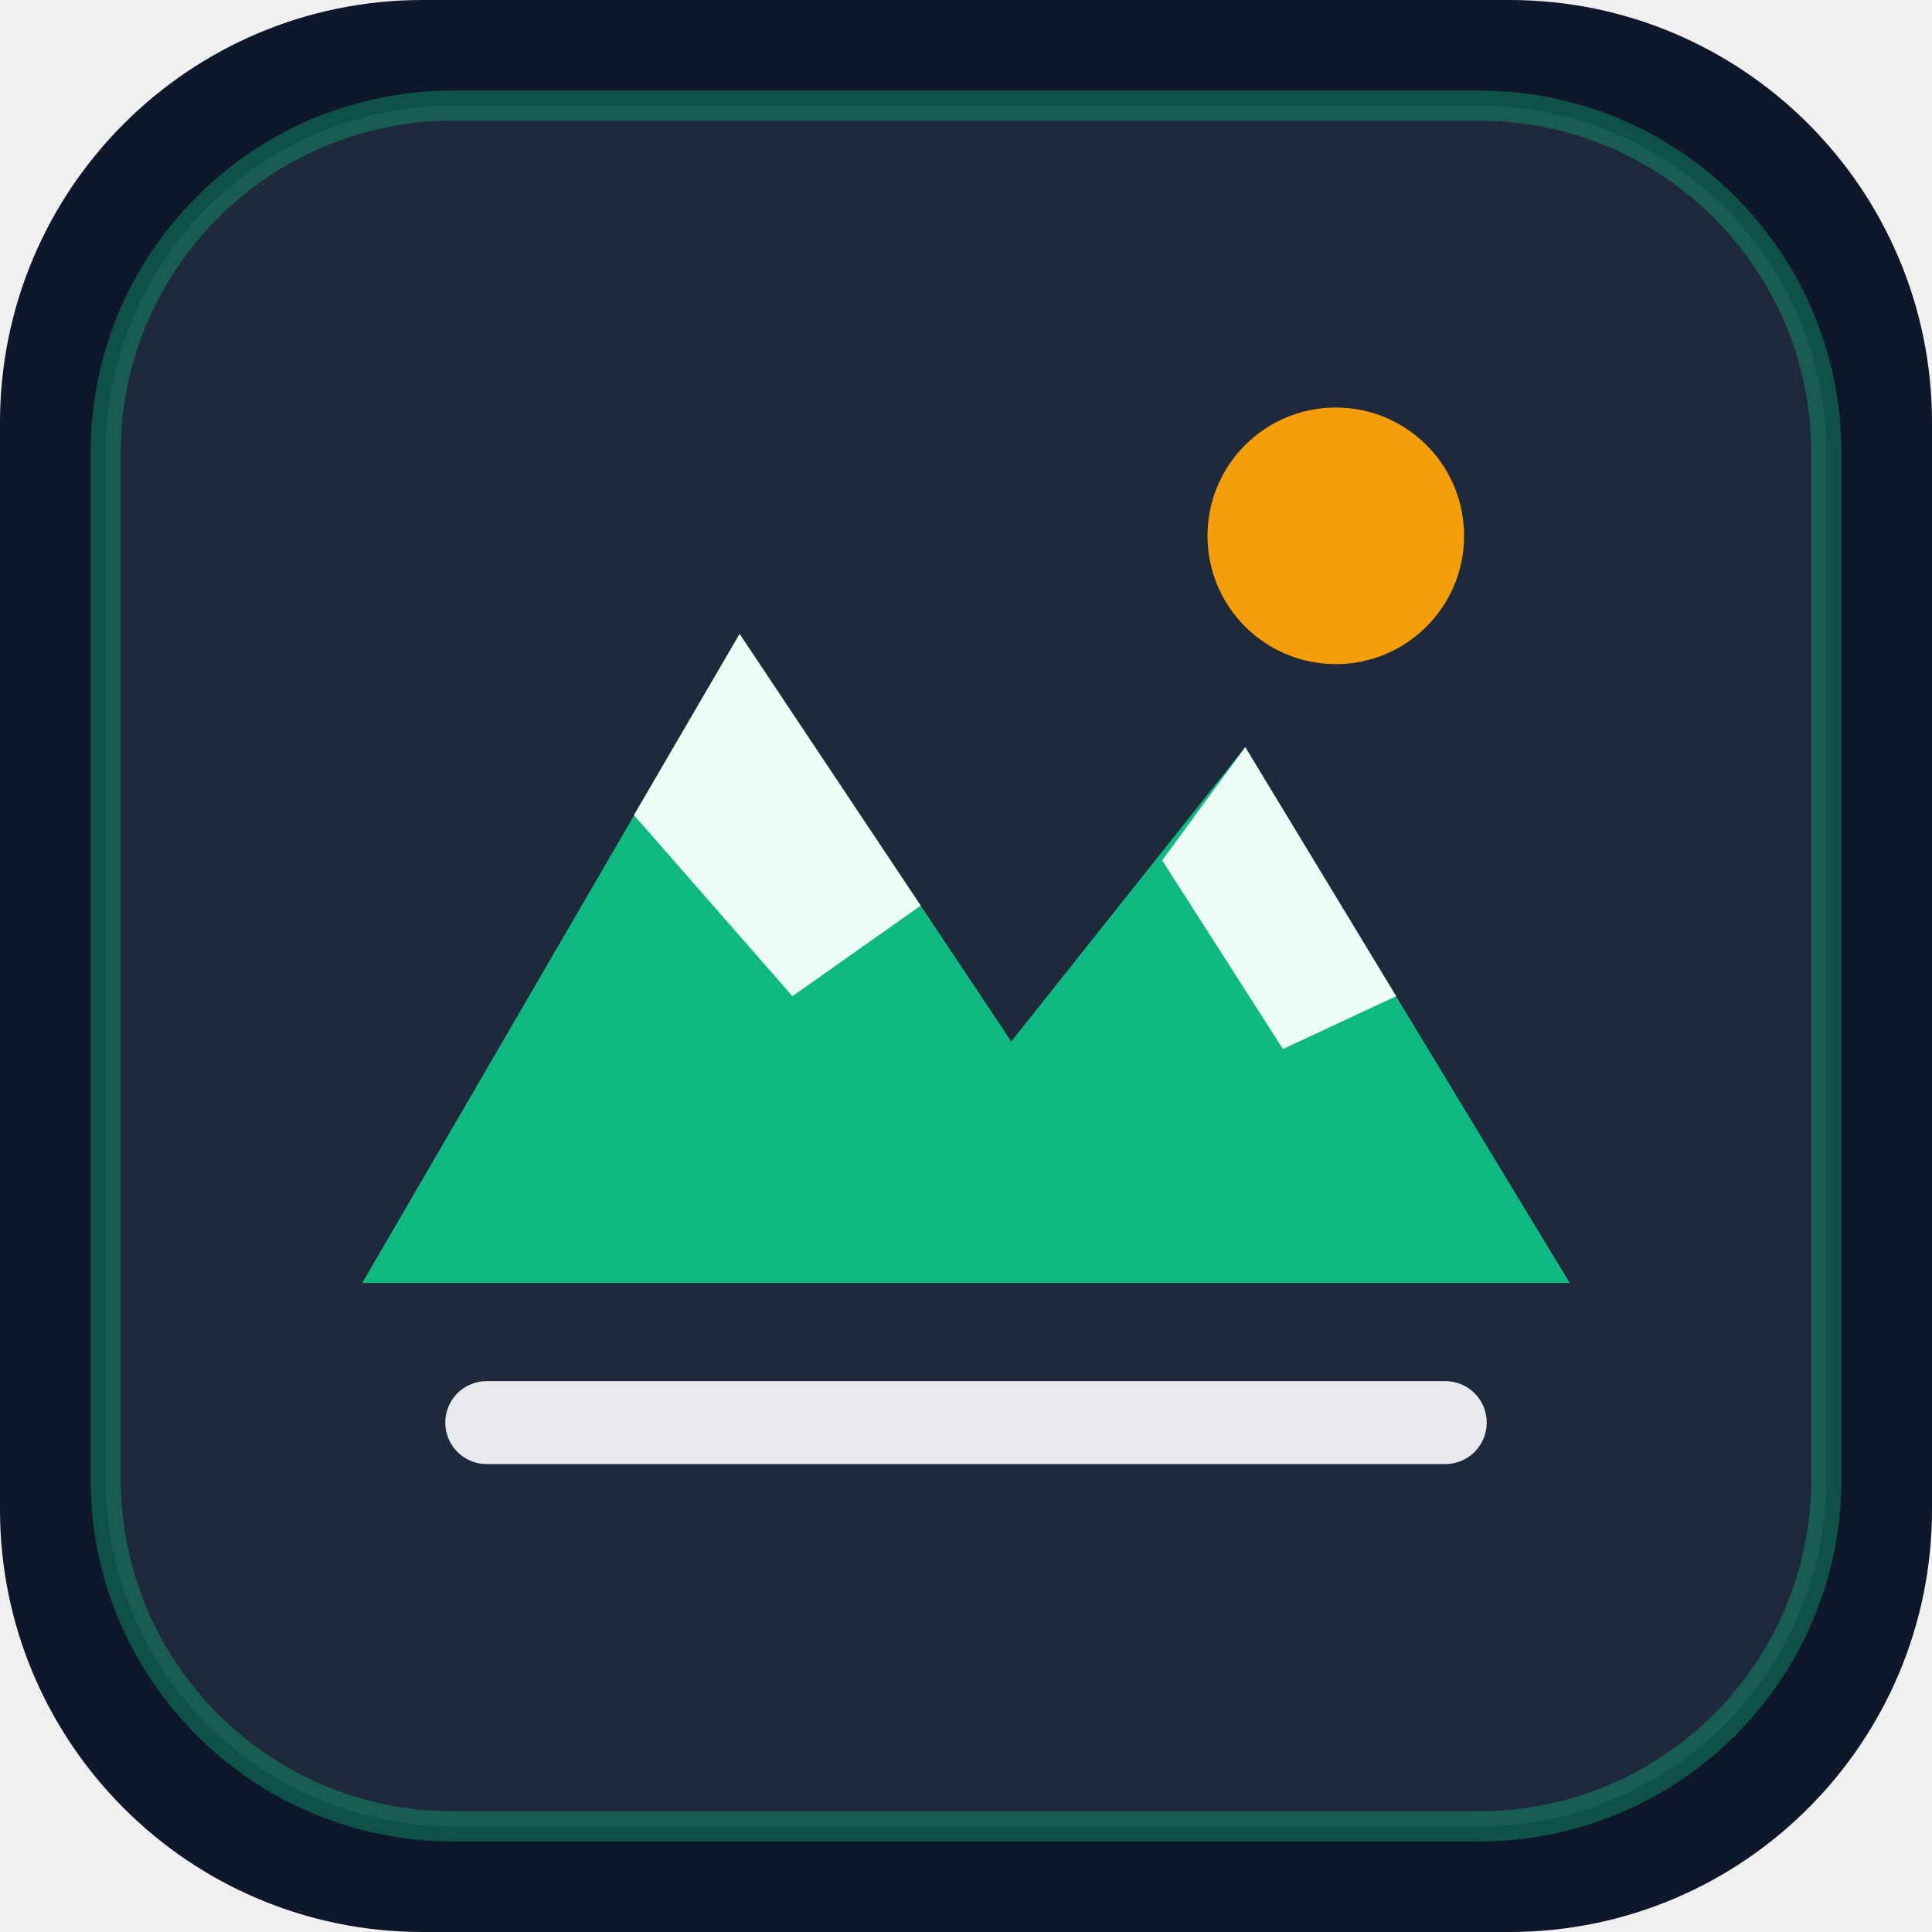
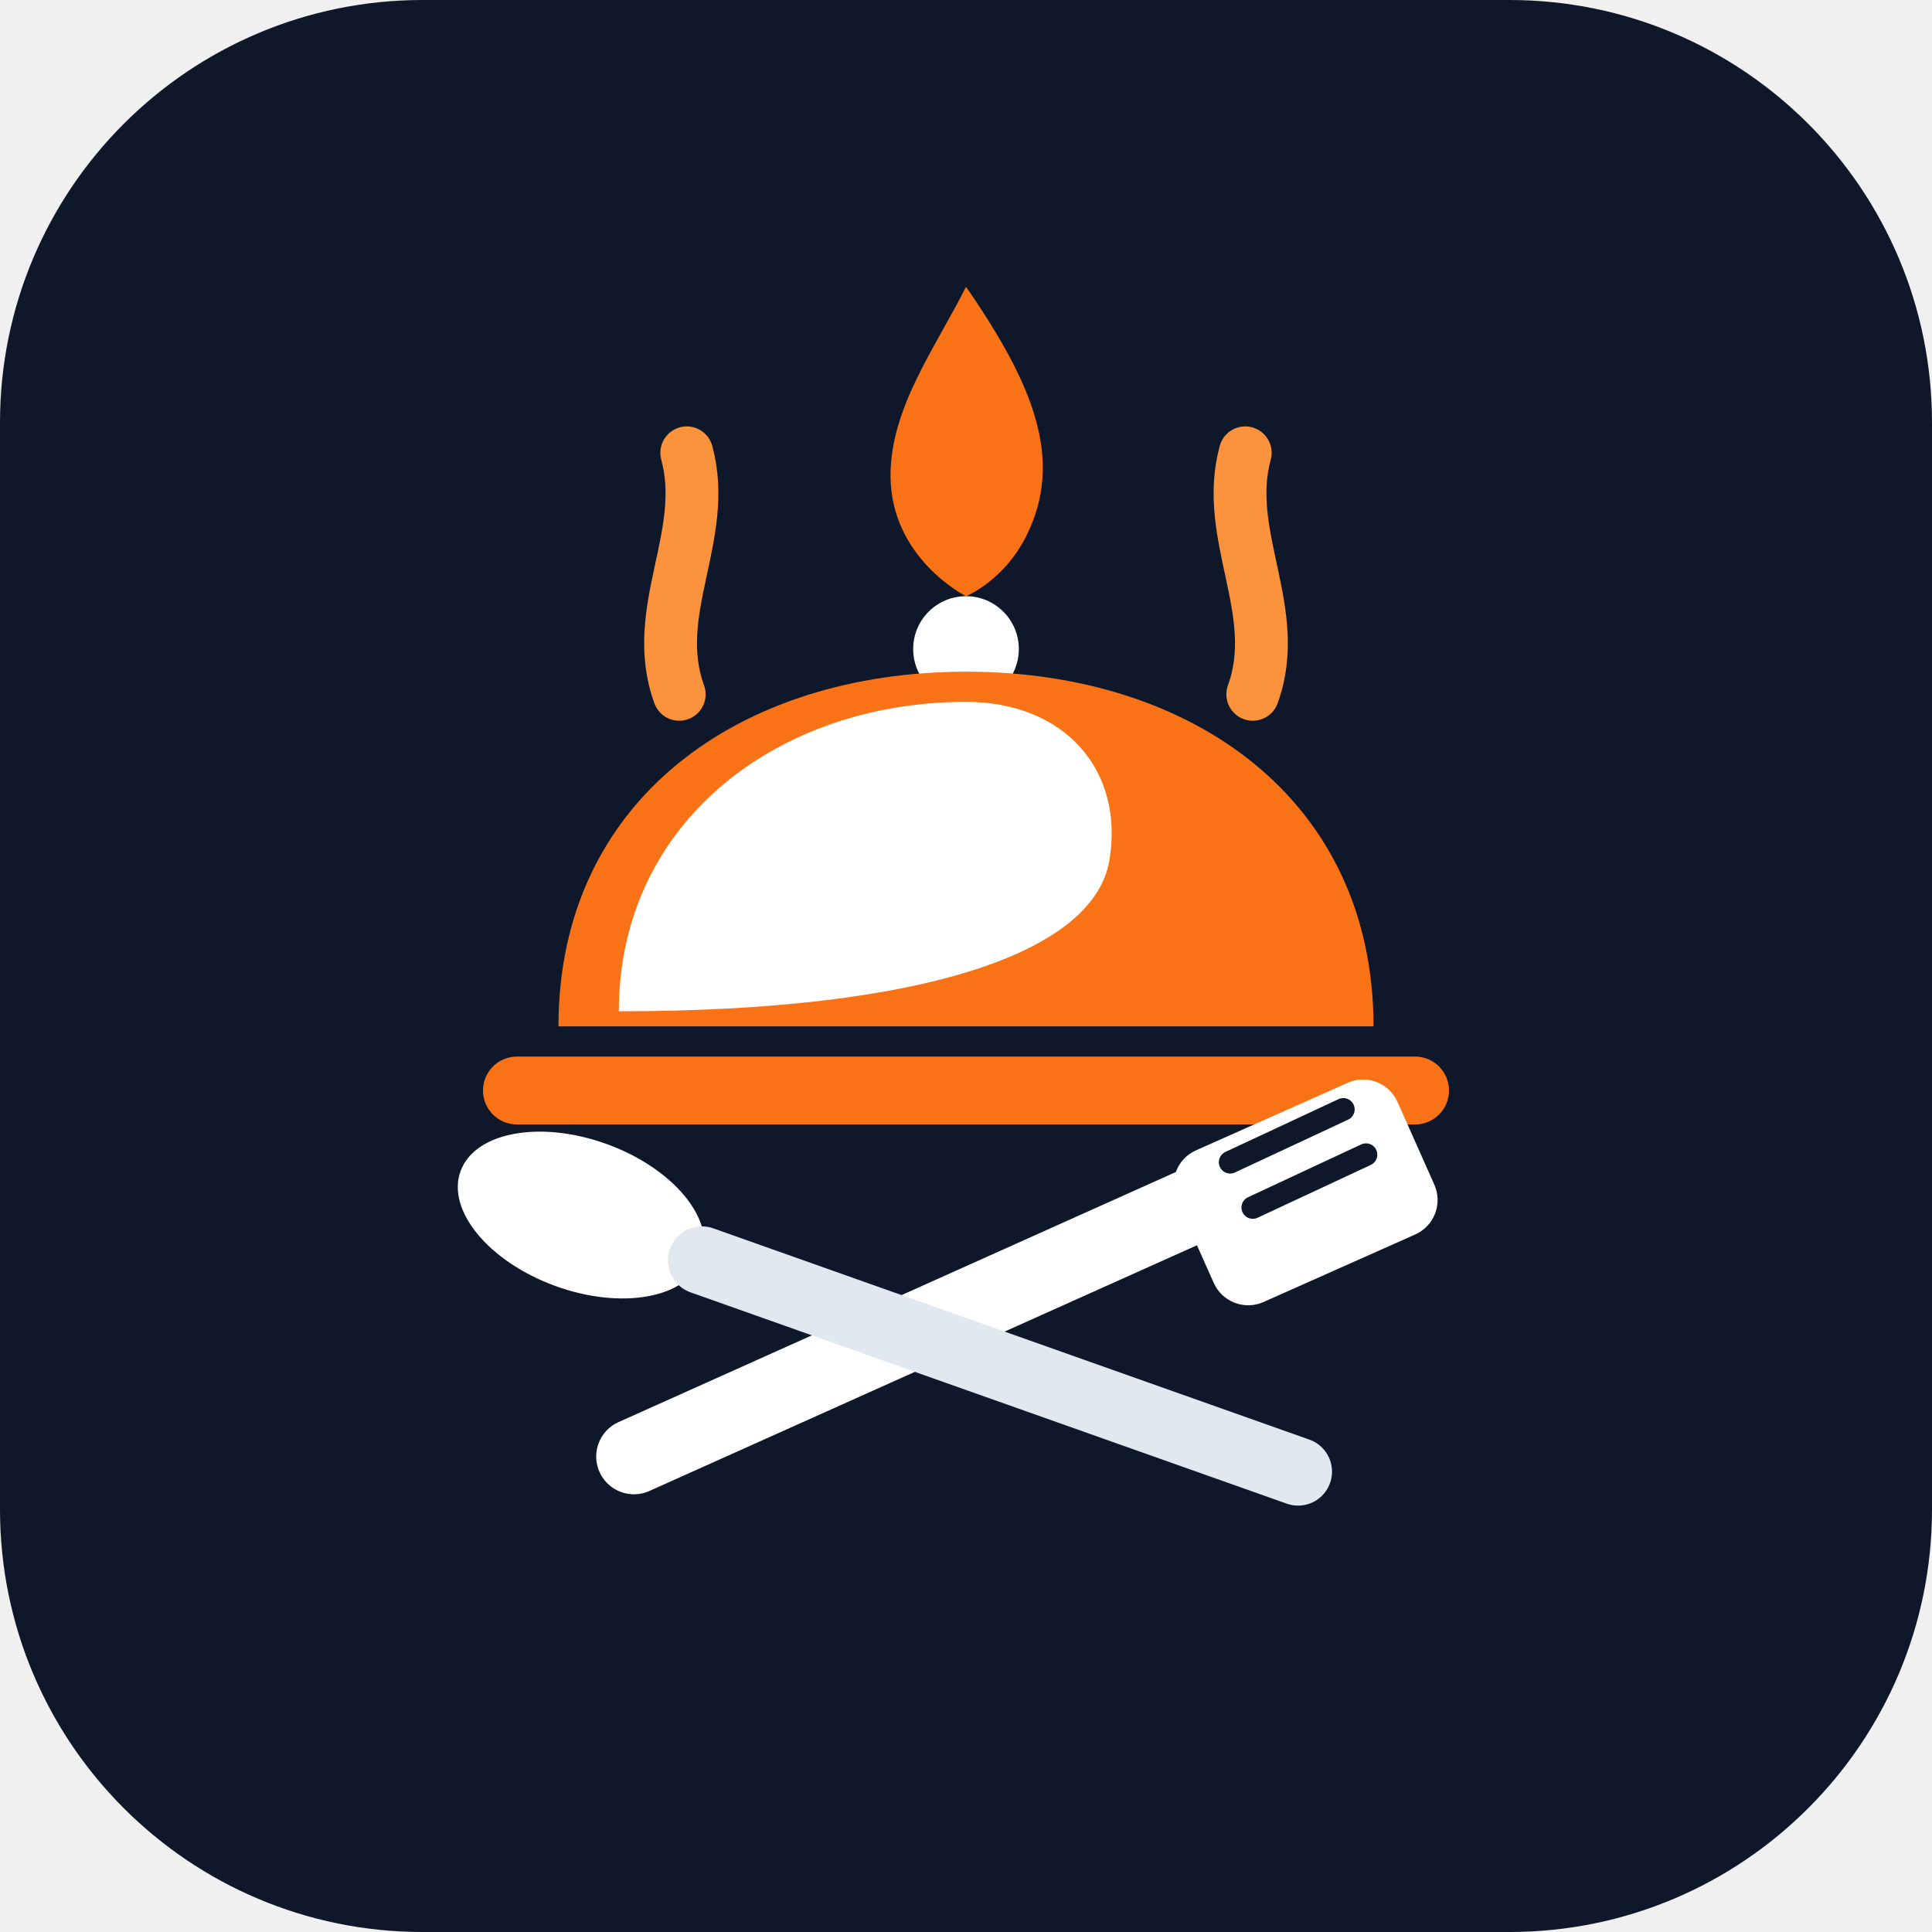
<svg xmlns="http://www.w3.org/2000/svg" viewBox="0 0 512 512" fill="none">
  <rect width="512" height="512" rx="112" fill="#0F172A" />
-   <rect x="28" y="28" width="456" height="456" rx="92" fill="#1E293B" stroke="#10B981" stroke-width="8" stroke-opacity="0.35" />
-   <path d="M96 340L196 168L268 276L330 198L416 340H96Z" fill="#10B981" />
-   <path d="M196 168L244 240L210 264L168 216L196 168Z" fill="#ECFDF5" />
-   <path d="M330 198L370 264L340 278L308 228L330 198Z" fill="#ECFDF5" />
-   <circle cx="354" cy="142" r="34" fill="#F59E0B" />
-   <rect x="118" y="366" width="276" height="22" rx="11" fill="#F8FAFC" fill-opacity="0.92" />
+   <path d="M256 76C274 102 282 122 272 142C266 154 256 158 256 158C256 158 236 148 236 126C236 108 248 92 256 76Z" fill="#F97316" />
+   <path d="M180 184C172 162 188 142 182 120" stroke="#FB923C" stroke-width="14" stroke-linecap="round" />
+   <path d="M332 184C340 162 324 142 330 120" stroke="#FB923C" stroke-width="14" stroke-linecap="round" />
+   <circle cx="256" cy="172" r="14" fill="#FFFFFF" />
+   <path d="M148 272C148 212 196 178 256 178C316 178 364 212 364 272H148Z" fill="#F97316" />
+   <path d="M164 268C164 218 206 186 256 186C282 186 298 204 294 228C290 252 246 268 164 268Z" fill="#FFFFFF" />
+   <rect x="128" y="280" width="256" height="18" rx="9" fill="#F97316" />
+   <path d="M168 386L324 316" stroke="#FFFFFF" stroke-width="20" stroke-linecap="round" />
+   <ellipse cx="154" cy="322" rx="34" ry="20" transform="rotate(20 154 322)" fill="#FFFFFF" />
+   <path d="M186 334L344 390" stroke="#E2E8F0" stroke-width="18" stroke-linecap="round" />
+   <rect x="314" y="294" width="64" height="44" rx="10" transform="rotate(-24 346 316)" fill="#FFFFFF" />
+   <path d="M326 308L356 294M332 320L362 306" stroke="#0F172A" stroke-width="6" stroke-linecap="round" />
</svg>
